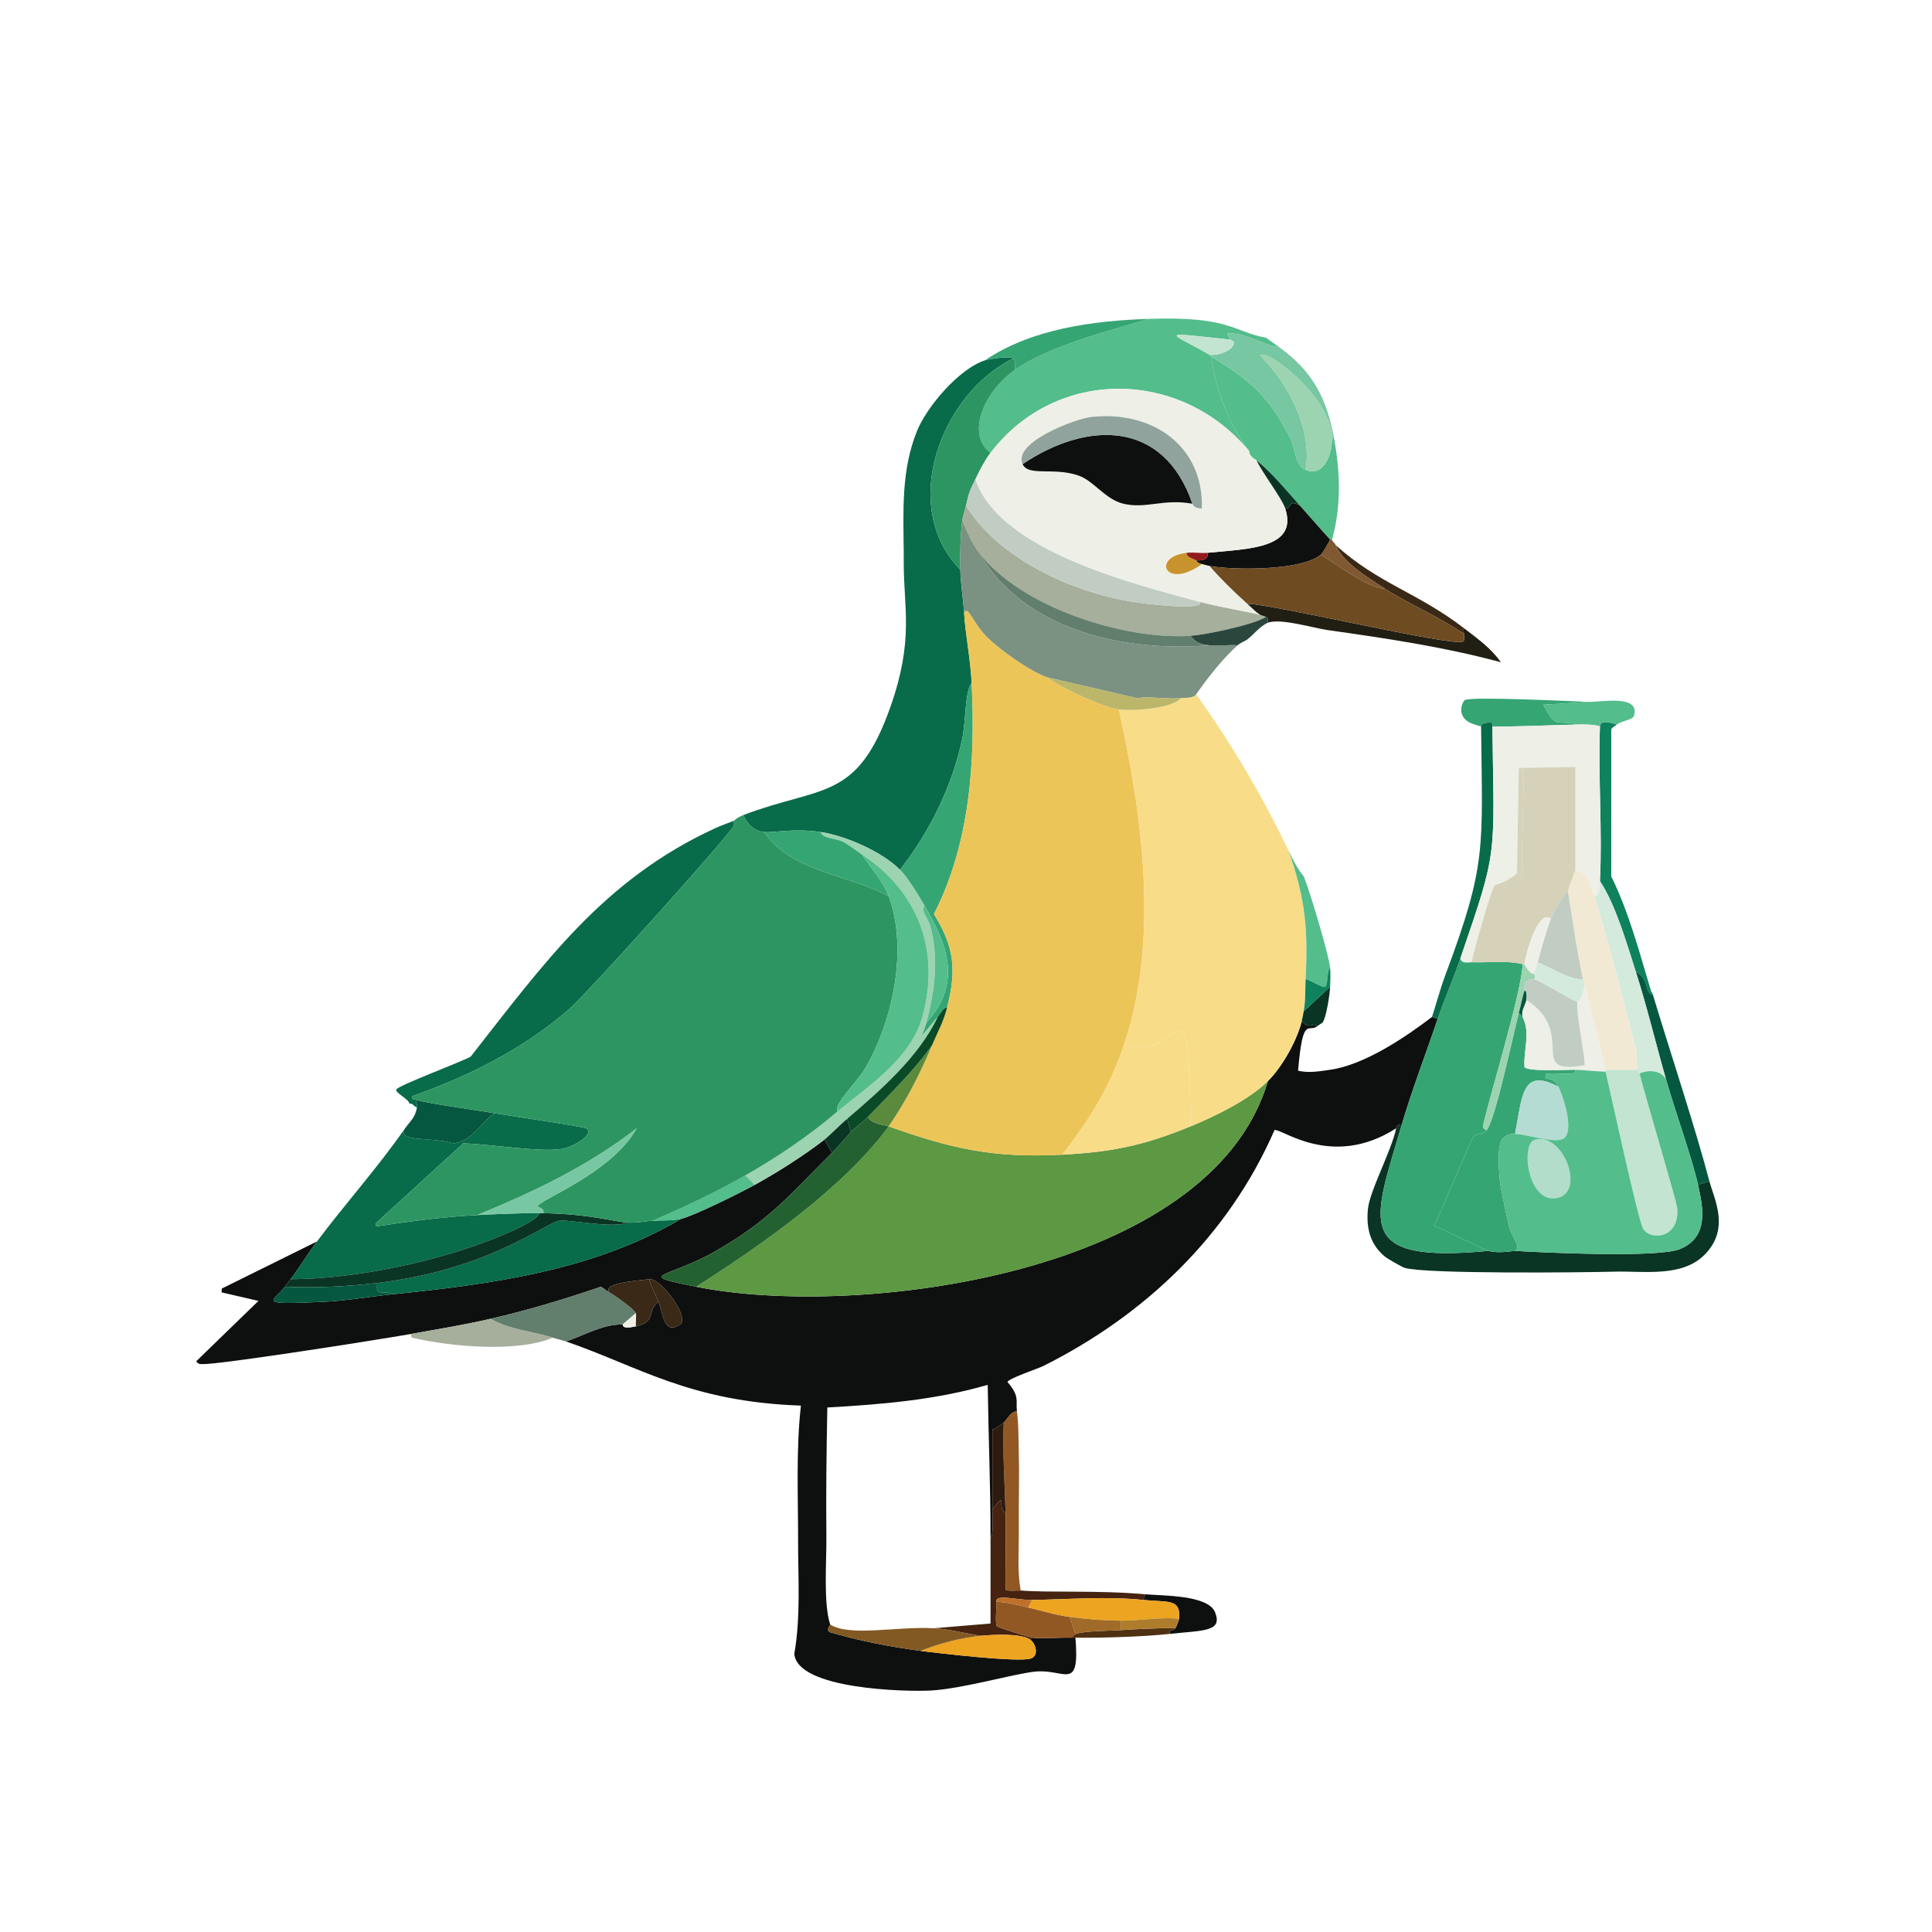
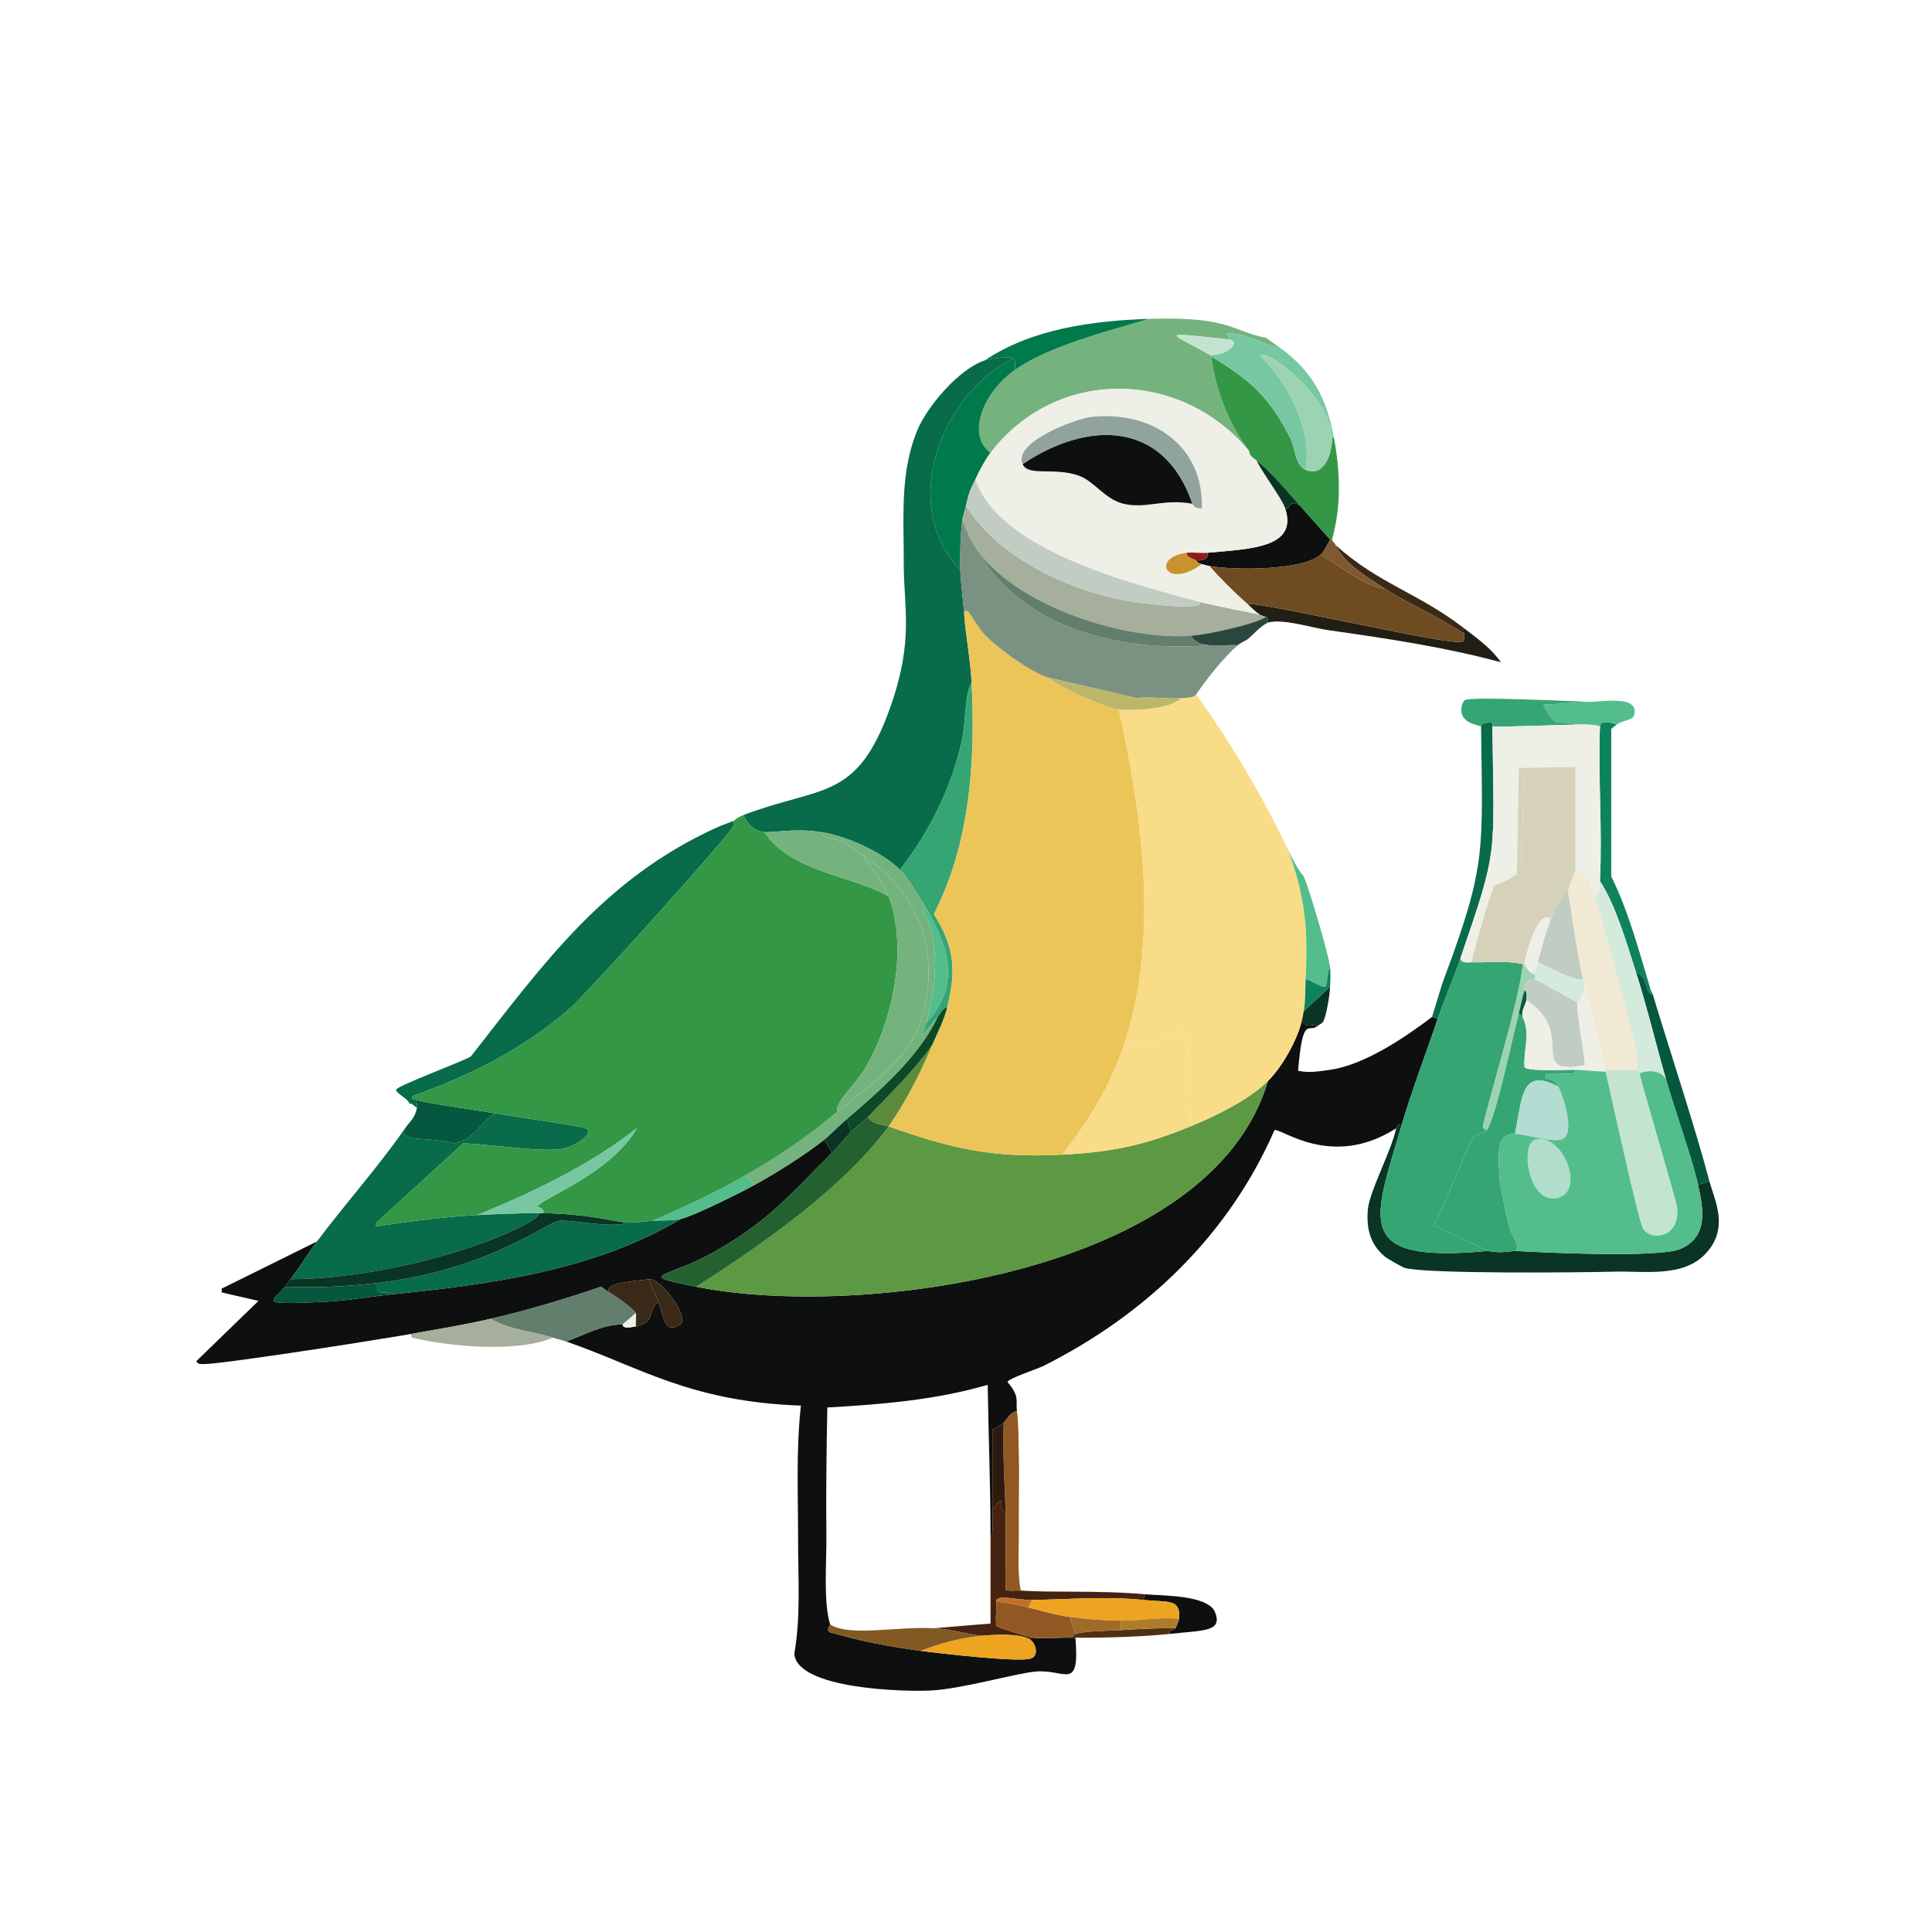
<svg xmlns="http://www.w3.org/2000/svg" id="Layer_1" data-name="Layer 1" viewBox="0 0 1024 1024">
  <g>
    <path d="M762,540c-6.28,18.68-13.44,37.07-19,56-2.47-.41-2.85,1.9-3,2-34.25,22.05-61.47-.52-64.5,1-24.35,55.79-68.35,97.84-122.5,125-2.71,1.36-18.64,6.65-19,8.5,6.66,7.73,4.29,9.92,5,15.5-3.51.3-4.89,4.02-7,6-.36.34-5.01,3.97-6,3.5,0,14.17.01,28.33,0,42.5,0,5.99.71,13.36-1,15,0-.33,0-.67,0-1,0-26.67-1.11-53.33-1.5-80-27.68,8.05-56.39,10.38-85,12-.43,22.66-.75,45.33-.5,68,.15,13.8-1.69,35.4,2,47,.18.58-2.13,2.07-.5,4,15.86,4.67,32.05,7.81,48.5,10,9.42,1.25,52.41,6.28,58.5,4,4.35-1.63,2.37-8.06-.5-10l1-1c3.99.64,14.57-.15,21,0,.67.02,1.33-.01,2,0,2.38,29.14-5.58,16.3-21.5,18-11.69,1.25-38.17,9.05-55,10-13.61.77-71.1-.64-72.5-19.5,3.47-19.6,1.97-40.37,2-60.5.03-23.63-1.13-47.45,1.5-71-59.09-2.05-85.8-20.71-124.5-34,10.37-3.6,19.54-9.17,30-9,.4,0-1.13,2.79,7,1,11.33-2.5,5.47-7.93,12-13,2.62,6.87,2.87,17.66,11.5,12,5.41-3.55-10.32-24.83-16.5-24-10.29,1.18-24.46,2.39-21,7-1.57-.79-2.95-2.13-4.5-3-19.23,6.6-38.67,12.43-58.5,17-14.02,3.23-27.87,5.47-42,8-4.05.73-7.97,1.32-12,2-16.15,2.72-90.29,14.28-98.5,14-1.7-.06-2.33.14-3.5-1.5l33-32q-9.75-2.25-19.5-4.5v-2l50.5-25c-4.79,6.4-9.09,13.55-14,20-1.03,1.35-1.99,2.66-3,4-5.93,7.89-16.48,9.74,20.5,8,12.01-.56,24.48-2.79,36.5-4,52.27-5.28,107.15-12.73,153-40,6.7-1.54,31.34-13.76,39-18,12.45-6.88,25.75-15.32,37-24l4,7c-22.2,21.89-32.31,35.25-61.5,52-25.99,14.91-44.15,12.19-10.5,19,85.36,17.26,272.81-6.34,303-109,7.67-7.61,15.48-21.54,18-32,3.57,5.34,6.59.37,8,3-4.45,3.5-7.46-6.31-10,23.5,5.73,1.34,11.33.3,17-.5,18-2.53,39.61-17.01,54-28l3,1Z" style="fill: #0e100f; stroke-width: 0px;" />
    <path d="M537,190c-38.33,18.77-60.76,78.47-28,112,.17,7.5,1.54,15.47,2,23,.68,11.08,3.38,24.46,4,37-3.63,4.34-2.95,19.7-5,29.5-5.25,25.14-17.27,49.34-33,69.5-9.44-9.57-28.91-18.07-42-20-14.55-2.14-25.24.5-30,0-5.2-.55-8.71-3.78-11-9,41.51-15.82,60.23-6.99,78-57.5,12.38-35.18,7.05-52.02,7-75.5,0-2,.02-4,0-6-.2-21.89-1.43-43.6,7-64.5,5.27-13.07,22.41-33.09,36-37.5,2.09-.68,13.5-2.55,15-1Z" style="fill: #086b49; stroke-width: 0px;" />
-     <path d="M671,179l7,5c-7.23-.74-15.58-6.01-22.5-7-7.72-1.1-4.39.28-3.5,3-39.87-4.28-31.91-4.09-11,8,.06.04-.28.23,1,1,2.28,17.6,9.27,35.77,20,50-36.09-43.44-102.04-44.71-137,1-12.75-9.22-4.28-31.87,13-44,18.2-12.78,49.57-20.57,71-27,43.16-1.46,44.73,6.9,62,10Z" style="fill: #53bd8b; stroke-width: 0px;" />
-     <path d="M609,169c-21.43,6.43-52.8,14.22-71,27-.23-2.17.83-4.1-1-6-1.5-1.55-12.91.32-15,1,24.93-16.84,57.55-21.01,87-22Z" style="fill: #36a574; stroke-width: 0px;" />
+     <path d="M671,179l7,5c-7.23-.74-15.58-6.01-22.5-7-7.72-1.1-4.39.28-3.5,3-39.87-4.28-31.91-4.09-11,8,.06.04-.28.23,1,1,2.28,17.6,9.27,35.77,20,50-36.09-43.44-102.04-44.71-137,1-12.75-9.22-4.28-31.87,13-44,18.2-12.78,49.57-20.57,71-27,43.16-1.46,44.73,6.9,62,10Z" style="fill: #74b37e; stroke-width: 0px;" />
+     <path d="M609,169c-21.43,6.43-52.8,14.22-71,27-.23-2.17.83-4.1-1-6-1.5-1.55-12.91.32-15,1,24.93-16.84,57.55-21.01,87-22Z" style="fill: #00794b; stroke-width: 0px;" />
    <g>
      <path d="M369,682c34.25-21.9,78.09-52.34,102-85,33.77,11.99,55.65,16.89,92,15,26.52-1.38,43.45-4.94,68-15,13.01-5.33,31.02-14.11,41-24-30.19,102.66-217.64,126.26-303,109Z" style="fill: #5d9842; stroke-width: 0px;" />
      <path d="M471,597c-23.91,32.66-67.75,63.1-102,85-33.65-6.81-15.49-4.09,10.5-19,29.19-16.75,39.3-30.11,61.5-52,3.51-3.46,6.58-7.47,10-11,2.7-2.78,6.33-5.2,9-8,2.14,3.87,8.12,3.98,11,5Z" style="fill: #246131; stroke-width: 0px;" />
    </g>
    <g>
      <path d="M323,685c2.34,1.17,13.43,9.04,14,11l-7,6c-10.46-.17-19.63,5.4-30,9-2.36-.81-4.62-1.25-7-2-10.51-3.33-23.12-4.19-33-10,19.83-4.57,39.27-10.4,58.5-17,1.55.87,2.93,2.21,4.5,3Z" style="fill: #627e6d; stroke-width: 0px;" />
      <path d="M260,699c9.88,5.81,22.49,6.67,33,10-18.71,8.01-54.71,4.74-74.5,0-.74-.18-.51-1.33-.5-2,14.13-2.53,27.98-4.77,42-8Z" style="fill: #a6ae9c; stroke-width: 0px;" />
    </g>
    <g>
      <path d="M344,678c1.21,4.14,3.48,8.01,5,12-6.53,5.07-.67,10.5-12,13-.3-2.15.44-5.5,0-7-.57-1.96-11.66-9.83-14-11-3.46-4.61,10.71-5.82,21-7Z" style="fill: #392916; stroke-width: 0px;" />
      <path d="M349,690c-1.52-3.99-3.79-7.86-5-12,6.18-.83,21.91,20.45,16.5,24-8.63,5.66-8.88-5.13-11.5-12Z" style="fill: #392916; stroke-width: 0px;" />
      <path d="M337,703c-8.13,1.79-6.6-.99-7-1l7-6c.44,1.5-.3,4.85,0,7Z" style="fill: #eeefe7; stroke-width: 0px;" />
    </g>
-     <path d="M692,249c10.02,4.3,14.22-9.23,14-17h1c3.37,18.05,4.01,36.14-1,54h-1c-5.46-5.89-10.64-12.02-16-18-7.4-8.25-14.4-16.9-23-24-4.41-2.46-3.81-4.74-4-5-10.73-14.23-17.72-32.4-20-50,21.16,12.68,30.74,21.42,42,43.5,2.63,5.16,2.22,14.02,8,16.5Z" style="fill: #53bd8b; stroke-width: 0px;" />
+     <path d="M692,249c10.02,4.3,14.22-9.23,14-17h1c3.37,18.05,4.01,36.14-1,54h-1c-5.46-5.89-10.64-12.02-16-18-7.4-8.25-14.4-16.9-23-24-4.41-2.46-3.81-4.74-4-5-10.73-14.23-17.72-32.4-20-50,21.16,12.68,30.74,21.42,42,43.5,2.63,5.16,2.22,14.02,8,16.5Z" style="fill: #339746; stroke-width: 0px;" />
    <path d="M678,184c17.83,12.88,25.07,26.96,29,48h-1c-.61-21.9-35.59-48.11-38-43.5,15.01,14.93,27.66,39.13,24,60.5-5.78-2.48-5.37-11.34-8-16.5-11.26-22.08-20.84-30.82-42-43.5-1.28-.77-.94-.96-1-1,4.1.81,12.93-2.17,13-6.5.01-.68-1.96-1.38-2-1.5-.89-2.72-4.22-4.1,3.5-3,6.92.99,15.27,6.26,22.5,7Z" style="fill: #77c7a2; stroke-width: 0px;" />
-     <path d="M538,196c-17.28,12.13-25.75,34.78-13,44-3.06,4-5.81,9.41-8,14-3.17,6.66-3.31,6.5-5,14-.58,2.58-1.65,5.35-2,8-.97,7.4-1.18,18.4-1,26-32.76-33.53-10.33-93.23,28-112,1.83,1.9.77,3.83,1,6Z" style="fill: #2d9561; stroke-width: 0px;" />
+     <path d="M538,196c-17.28,12.13-25.75,34.78-13,44-3.06,4-5.81,9.41-8,14-3.17,6.66-3.31,6.5-5,14-.58,2.58-1.65,5.35-2,8-.97,7.4-1.18,18.4-1,26-32.76-33.53-10.33-93.23,28-112,1.83,1.9.77,3.83,1,6Z" style="fill: #00794b; stroke-width: 0px;" />
    <path d="M502,534c-2.1.03-3.56,3.3-5,5-12.24,14.39-8.09,10.85-6,3,18.89-20.66,11.46-40.99-1-62-3.29-5.55-8.67-14.61-13-19,15.73-20.16,27.75-44.36,33-69.5,2.05-9.8,1.37-25.16,5-29.5,2.06,41.47-.81,84.92-20,122.5,11.09,17.75,11.92,29.97,7,49.5Z" style="fill: #36a574; stroke-width: 0px;" />
    <path d="M652,180c.04.12,2.01.82,2,1.5-.07,4.33-8.9,7.31-13,6.5-20.91-12.09-28.87-12.28,11-8Z" style="fill: #c3e4d0; stroke-width: 0px;" />
    <g>
      <path d="M533,802c.38,13.48-.28,27.02,0,40.5.73,1.03,6.35.37,8,.5,15.33,1.24,41.23-.23,66,2l-1,3c-19.85-2.03-39.2-.27-59,0-8.42.12-19.26-3.37-19,1,.45,2.73-.84,11.54.5,13,.66.72,17.54,5.85,18.5,6l-1,1c-5.09-3.44-19.86-2.59-26-2-8.02-1.09-17.01-3.57-25-4q15-1.25,30-2.5c.02-15.17-.03-30.33,0-45.5,1.71-1.64.99-9.01,1-15,8.48-10.64,1.9-.6,7,2Z" style="fill: #452310; stroke-width: 0px;" />
      <path d="M539,748c1.01,7.93.74,15.11,1,23,.3,9.29,0,18.69,0,28,0,4.67,0,9.33,0,14,.02,9.93-.83,20.17,1,30-1.65-.13-7.27.53-8-.5-.28-13.48.38-27.02,0-40.5-.46-16.01-1.66-31.96-1-48,2.11-1.98,3.49-5.7,7-6Z" style="fill: #925824; stroke-width: 0px;" />
      <path d="M620,866c-.46-2.95,1.62-1.12,3-3,.42-.57,1.97-4.63,2-5,.76-10.84-5.58-8.63-19-10l1-3c8.94.8,33.31.29,37,9.5,4.19,10.46-6.21,9.56-24,11.5Z" style="fill: #0e100f; stroke-width: 0px;" />
      <path d="M623,863c-1.38,1.88-3.46.05-3,3-13.55,1.48-36.15,2.21-50,2-.67-.01-1.33.02-2,0,.1-.47,1.86-1.96,2-2,5.37-1.63,17.67-1.61,24-2,9.64-.59,19.33-1.17,29-1Z" style="fill: #503012; stroke-width: 0px;" />
      <path d="M545,852c7.47,1.77,14.31,3.94,22,5l3,9c-.14.04-1.9,1.53-2,2-6.43-.15-17.01.64-21,0-.96-.15-17.84-5.28-18.5-6-1.34-1.46-.05-10.27-.5-13,5.79.15,11.41,1.68,17,3Z" style="fill: #925824; stroke-width: 0px;" />
      <g>
        <path d="M546,869c2.87,1.94,4.85,8.37.5,10-6.09,2.28-49.08-2.75-58.5-4,10.04-4,21.26-6.97,32-8,6.14-.59,20.91-1.44,26,2Z" style="fill: #eda421; stroke-width: 0px;" />
        <path d="M495,863c7.99.43,16.98,2.91,25,4-10.74,1.03-21.96,4-32,8-16.45-2.19-32.64-5.33-48.5-10-1.63-1.93.68-3.42.5-4,10.45,6.63,34.97.91,55,2Z" style="fill: #825923; stroke-width: 0px;" />
      </g>
      <path d="M532,754c-.66,16.04.54,31.99,1,48-5.1-2.6,1.48-12.64-7-2,.01-14.17,0-28.33,0-42.5.99.47,5.64-3.16,6-3.5Z" style="fill: #2e1b0f; stroke-width: 0px;" />
      <path d="M606,848c13.42,1.37,19.76-.84,19,10-10.23-1.04-20.99,1.05-31,1-8.93-.05-18.15-.79-27-2-7.69-1.06-14.53-3.23-22-5l2-4c19.8-.27,39.15-2.03,59,0Z" style="fill: #eda421; stroke-width: 0px;" />
      <path d="M547,848l-2,4c-5.59-1.32-11.21-2.85-17-3-.26-4.37,10.58-.88,19-1Z" style="fill: #bf7029; stroke-width: 0px;" />
      <path d="M625,858c-.03.37-1.58,4.43-2,5-9.67-.17-19.36.41-29,1v-5c10.01.05,20.77-2.04,31-1Z" style="fill: #ad7d2c; stroke-width: 0px;" />
      <path d="M594,859v5c-6.33.39-18.63.37-24,2l-3-9c8.85,1.21,18.07,1.95,27,2Z" style="fill: #a06a28; stroke-width: 0px;" />
    </g>
    <g>
      <path d="M555,359c7.11,5.58,30.3,16.07,38,17,12.5,56.12,21.43,121.62,3,177-7.61,22.87-18.25,40.16-33,59-36.35,1.89-58.23-3.01-92-15,9.49-13.75,16.55-27.75,23-43,2.95-6.98,6.1-12.46,8-20,4.92-19.53,4.09-31.75-7-49.5,19.19-37.58,22.06-81.03,20-122.5-.62-12.54-3.32-25.92-4-37,1.88-4.9,4.6,5.11,12,12.5,7.03,7.01,22.65,18.13,32,21.5Z" style="fill: #ecc559; stroke-width: 0px;" />
      <g>
        <path d="M683,451c8.84,25.07,10.37,41.62,9,68-.33,6.26.13,10.41-1,17-.3,1.73-.59,3.3-1,5-2.52,10.46-10.33,24.39-18,32-9.98,9.89-27.99,18.67-41,24-.67-88.91-6.99-30.64-35-44,18.43-55.38,9.5-120.88-3-177,7.72.94,27.73-.31,33-6,2.25-.21,6.53.13,8-2,18.58,25.94,35.27,54.2,49,83Z" style="fill: #f8dc88; stroke-width: 0px;" />
        <path d="M631,597c-24.55,10.06-41.48,13.62-68,15,14.75-18.84,25.39-36.13,33-59,28.01,13.36,34.33-44.91,35,44Z" style="fill: #f8dc88; stroke-width: 0px;" />
      </g>
    </g>
    <g>
      <path d="M701,542c-.11.15-2.35,1.49-3,2-1.41-2.63-4.43,2.34-8-3,.41-1.7.7-3.27,1-5l14-13c-.19,4.06-2.03,16.32-4,19Z" style="fill: #0a3424; stroke-width: 0px;" />
      <path d="M705,513c-1.76,1.38-1.16,9.01-2.5,10-1.28.94-8.56-3.86-10.5-4,1.37-26.38-.16-42.93-9-68,5.37,11.26,7.69,12.78,8,13.5,2.92,6.68,13.43,41.92,14,48.5Z" style="fill: #53bd8b; stroke-width: 0px;" />
      <path d="M705,523l-14,13c1.13-6.59.67-10.74,1-17,1.94.14,9.22,4.94,10.5,4,1.34-.99.74-8.62,2.5-10,.26,2.97.14,6.96,0,10Z" style="fill: #0e825d; stroke-width: 0px;" />
    </g>
    <path d="M471,597c-2.88-1.02-8.86-1.13-11-5,11.74-12.33,24.09-24.03,34-38-6.45,15.25-13.51,29.25-23,43Z" style="fill: #5b8a3d; stroke-width: 0px;" />
    <g>
      <path d="M253,644c9.59-.51,23.61-1.1,33-1-1.39,3.92-15.32,9.85-20.5,12-32.22,13.4-76.62,22.86-111.5,23,4.91-6.45,9.21-13.6,14-20,14.91-19.89,31.75-38.62,46-59-1.54,6.46,12.74,3.31,26.5,7,9.66-1.25,14.16-10.5,21.5-16,8.82,1.53,45.55,6.8,48.5,8,5.39,2.18-5.74,9.9-13,11-11.67,1.76-38.15-2.64-52-3l-46.5,42.5.5,1.5c17.52-2.68,35.83-5.07,53.5-6Z" style="fill: #086b49; stroke-width: 0px;" />
      <path d="M389,435c-.12.92.21,2.07,0,2.5-2.93,5.86-77.85,89.14-87.5,97.5-24.36,21.09-52.78,35.28-83,46-.88,1.97,1.82,1.75,2.5,2-1.6,2.87.66.45,0,4-1.27-.36-1.74-1.51-3-2-.29-.11-.72.12-1,0-.17-2.41-7.59-5.71-7-7.5.68-2.05,35.01-14.83,39.5-17.5,39.03-49.72,70.35-93.78,129.5-121,3.38-1.55,6.61-2.62,10-4Z" style="fill: #086b49; stroke-width: 0px;" />
      <path d="M262,590c-7.34,5.5-11.84,14.75-21.5,16-13.76-3.69-28.04-.54-26.5-7,3.72-5.32,5.94-6.33,7-12,.66-3.55-1.6-1.13,0-4,4.51,1.66,32.13,5.46,41,7Z" style="fill: #05583f; stroke-width: 0px;" />
      <path d="M361,646c-45.85,27.27-100.73,34.72-153,40-4.64-2.85-9.25,2.19-8-6,59.1-6.99,89.55-32.11,96.5-33,5.46-.7,28.1,4.26,36.5,1,4.61.25,8.6-.75,13-1,5.15-.3,9.85.19,15-1Z" style="fill: #086b49; stroke-width: 0px;" />
-       <path d="M477,461c4.33,4.39,9.71,13.45,13,19-2.38,2.38,2.15,7.38,3,10.5,4.7,17.27,2.55,34.45-2,51.5-2.09,7.85-6.24,11.39,6-3-9.77,20.89-30.49,39.08-48,54-3.99,3.4-9.55,9.11-12,11-11.25,8.68-24.55,17.12-37,24l-5-5c17.33-9.88,33.84-21.05,49-34,17.88-14.57,38.91-28.26,45-50.5,9.4-34.33-2.18-65.86-32-85.5-3.1-2.04-7.92-5.77-10.5-7-3.37-1.6-10.92-1.68-11.5-5,13.09,1.93,32.56,10.43,42,20Z" style="fill: #9cd3b0; stroke-width: 0px;" />
+       <path d="M477,461c4.33,4.39,9.71,13.45,13,19-2.38,2.38,2.15,7.38,3,10.5,4.7,17.27,2.55,34.45-2,51.5-2.09,7.85-6.24,11.39,6-3-9.77,20.89-30.49,39.08-48,54-3.99,3.4-9.55,9.11-12,11-11.25,8.68-24.55,17.12-37,24l-5-5c17.33-9.88,33.84-21.05,49-34,17.88-14.57,38.91-28.26,45-50.5,9.4-34.33-2.18-65.86-32-85.5-3.1-2.04-7.92-5.77-10.5-7-3.37-1.6-10.92-1.68-11.5-5,13.09,1.93,32.56,10.43,42,20Z" style="fill: #74b37e; stroke-width: 0px;" />
      <path d="M288,643c25.1.47,37.18,4.58,45,5-8.4,3.26-31.04-1.7-36.5-1-6.95.89-37.4,26.01-96.5,33-16.08,1.9-32.8,2.7-49,2,1.01-1.34,1.97-2.65,3-4,34.88-.14,79.28-9.6,111.5-23,5.18-2.15,19.11-8.08,20.5-12,.67,0,1.33-.01,2,0Z" style="fill: #0a3424; stroke-width: 0px;" />
      <path d="M200,680c-1.25,8.19,3.36,3.15,8,6-12.02,1.21-24.49,3.44-36.5,4-36.98,1.74-26.43-.11-20.5-8,16.2.7,32.92-.1,49-2Z" style="fill: #05583f; stroke-width: 0px;" />
      <path d="M400,628c-7.66,4.24-32.3,16.46-39,18-5.15,1.19-9.85.7-15,1,16.86-7.34,32.99-14.87,49-24l5,5Z" style="fill: #53bd8b; stroke-width: 0px;" />
      <path d="M451,600c-3.42,3.53-6.49,7.54-10,11l-4-7c2.45-1.89,8.01-7.6,12-11l2,7Z" style="fill: #0a3424; stroke-width: 0px;" />
-       <path d="M405,441c15,21.51,44.45,22.25,66,34,10.3,27.72,2.34,65.37-12,90.5-4.83,8.46-17.43,19.73-15,23.5-15.16,12.95-31.67,24.12-49,34-16.01,9.13-32.14,16.66-49,24-4.4.25-8.39,1.25-13,1-7.82-.42-19.9-4.53-45-5,.49-2.94-2.99-3.07-3-3.5-.11-3.37,38.75-17.14,52.5-41.5-25.53,19.93-54.72,33.75-84.5,46-17.67.93-35.98,3.32-53.5,6l-.5-1.5,46.5-42.5c13.85.36,40.33,4.76,52,3,7.26-1.1,18.39-8.82,13-11-2.95-1.2-39.68-6.47-48.5-8-8.87-1.54-36.49-5.34-41-7-.68-.25-3.38-.03-2.5-2,30.22-10.72,58.64-24.91,83-46,9.65-8.36,84.57-91.64,87.5-97.5.21-.43-.12-1.58,0-2.5.27-.11,1.54-1.68,5-3,2.29,5.22,5.8,8.45,11,9Z" style="fill: #2d9561; stroke-width: 0px;" />
+       <path d="M405,441c15,21.51,44.45,22.25,66,34,10.3,27.72,2.34,65.37-12,90.5-4.83,8.46-17.43,19.73-15,23.5-15.16,12.95-31.67,24.12-49,34-16.01,9.13-32.14,16.66-49,24-4.4.25-8.39,1.25-13,1-7.82-.42-19.9-4.53-45-5,.49-2.94-2.99-3.07-3-3.5-.11-3.37,38.75-17.14,52.5-41.5-25.53,19.93-54.72,33.75-84.5,46-17.67.93-35.98,3.32-53.5,6l-.5-1.5,46.5-42.5c13.85.36,40.33,4.76,52,3,7.26-1.1,18.39-8.82,13-11-2.95-1.2-39.68-6.47-48.5-8-8.87-1.54-36.49-5.34-41-7-.68-.25-3.38-.03-2.5-2,30.22-10.72,58.64-24.91,83-46,9.65-8.36,84.57-91.64,87.5-97.5.21-.43-.12-1.58,0-2.5.27-.11,1.54-1.68,5-3,2.29,5.22,5.8,8.45,11,9Z" style="fill: #339746; stroke-width: 0px;" />
      <path d="M288,643c-.67-.01-1.33,0-2,0-9.39-.1-23.41.49-33,1,29.78-12.25,58.97-26.07,84.5-46-13.75,24.36-52.61,38.13-52.5,41.5.01.43,3.49.56,3,3.5Z" style="fill: #77c7a2; stroke-width: 0px;" />
-       <path d="M435,441c.58,3.32,8.13,3.4,11.5,5,2.58,1.23,7.4,4.96,10.5,7,4.63,7.4,10.88,13.61,14,22-21.55-11.75-51-12.49-66-34,4.76.5,15.45-2.14,30,0Z" style="fill: #36a574; stroke-width: 0px;" />
+       <path d="M435,441c.58,3.32,8.13,3.4,11.5,5,2.58,1.23,7.4,4.96,10.5,7,4.63,7.4,10.88,13.61,14,22-21.55-11.75-51-12.49-66-34,4.76.5,15.45-2.14,30,0Z" style="fill: #74b37e; stroke-width: 0px;" />
      <path d="M502,534c-1.9,7.54-5.05,13.02-8,20-9.91,13.97-22.26,25.67-34,38-2.67,2.8-6.3,5.22-9,8l-2-7c17.51-14.92,38.23-33.11,48-54,1.44-1.7,2.9-4.97,5-5Z" style="fill: #0a4a27; stroke-width: 0px;" />
-       <path d="M444,589c-2.43-3.77,10.17-15.04,15-23.5,14.34-25.13,22.3-62.78,12-90.5-3.12-8.39-9.37-14.6-14-22,29.82,19.64,41.4,51.17,32,85.5-6.09,22.24-27.12,35.93-45,50.5Z" style="fill: #53bd8b; stroke-width: 0px;" />
+       <path d="M444,589c-2.43-3.77,10.17-15.04,15-23.5,14.34-25.13,22.3-62.78,12-90.5-3.12-8.39-9.37-14.6-14-22,29.82,19.64,41.4,51.17,32,85.5-6.09,22.24-27.12,35.93-45,50.5Z" style="fill: #74b37e; stroke-width: 0px;" />
      <path d="M491,542c4.55-17.05,6.7-34.23,2-51.5-.85-3.12-5.38-8.12-3-10.5,12.46,21.01,19.89,41.34,1,62Z" style="fill: #53bd8b; stroke-width: 0px;" />
    </g>
    <path d="M706,232c.22,7.77-3.98,21.3-14,17,3.66-21.37-8.99-45.57-24-60.5,2.41-4.61,37.39,21.6,38,43.5Z" style="fill: #9cd3b0; stroke-width: 0px;" />
    <g>
      <g>
        <path d="M776,336c.2-.87-1.68-.88,0-3,6.96,5.35,14.41,10.66,19.5,18-29.99-8.09-60.78-12.67-91.5-17-8.42-1.19-24.61-6.35-32-4,.15-1.8.28-1.94-1-3-.12-.1-2.38-.8-3-1-2.66-1.68-4.69-3.94-7-6,13.92.17,109.56,23.06,114.5,20,1.04-.65.25-2.9.5-4Z" style="fill: #211e13; stroke-width: 0px;" />
        <path d="M776,333c-1.68,2.12.2,2.13,0,3-12.63-8.74-29.82-16.15-42-24-8.89-5.73-22.09-13.73-26-23,22.93,20.59,43.03,24.83,68,44Z" style="fill: #392916; stroke-width: 0px;" />
        <path d="M708,289c3.91,9.27,17.11,17.27,26,23-9.38-.34-24.28-12.37-34-18,1.33-1.14,3.79-5.95,5-8h1c.06.99,1.41,1.61,2,3Z" style="fill: #805932; stroke-width: 0px;" />
        <path d="M689,268c5.36,5.98,10.54,12.11,16,18-1.21,2.05-3.67,6.86-5,8-10,8.57-46.1,8.28-59,6-1.37-.24-2.66-.64-4-1-2.98-.79-2.74-1.86-3-2,3.17.21,6.78-.38,6-4,21.78-2.15,48.59-2.18,41-24,3.37,2.31,1.17-5.19,8-1Z" style="fill: #0e100f; stroke-width: 0px;" />
        <path d="M734,312c12.18,7.85,29.37,15.26,42,24-.25,1.1.54,3.35-.5,4-4.94,3.06-100.58-19.83-114.5-20-7.04-6.28-13.78-12.9-20-20,12.9,2.28,49,2.57,59-6,9.72,5.63,24.62,17.66,34,18Z" style="fill: #6f4b21; stroke-width: 0px;" />
      </g>
      <path d="M636,319c10.67,2.89,26.86,5.38,32,7,.62.2,2.88.9,3,1-6.97,4.31-32.3,9.5-40,10-34.97,2.27-89.99-15.07-112-44-4.32-5.68-6.04-10.77-9-17,.35-2.65,1.42-5.42,2-8,17.6,28.43,56.38,45.85,88.5,51,8.85,1.42,38.28,4.64,35.5,0Z" style="fill: #a6ae9c; stroke-width: 0px;" />
      <g>
        <path d="M519,293c23.83,41.27,77.37,52.76,122,49,4.45.59,10.3-.43,15,0-7.56,6.62-16.23,17.6-22,26-1.47,2.13-5.75,1.79-8,2-7.76.71-15.76-1.01-23.5,0q-23.75-5.5-47.5-11c-9.35-3.37-24.97-14.49-32-21.5-7.4-7.39-10.12-17.4-12-12.5-.46-7.53-1.83-15.5-2-23-.18-7.6.03-18.6,1-26,2.96,6.23,4.68,11.32,9,17Z" style="fill: #7b9181; stroke-width: 0px;" />
        <path d="M626,370c-5.27,5.69-25.28,6.94-33,6-7.7-.93-30.89-11.42-38-17q23.75,5.5,47.5,11c7.74-1.01,15.74.71,23.5,0Z" style="fill: #bbb66a; stroke-width: 0px;" />
        <path d="M672,330c-4.29,2.05-7.51,6.28-11,9-1,.78-3.2,1.43-5,3-4.7-.43-10.55.59-15,0-4.82-.64-6.72-.93-10-5,7.7-.5,33.03-5.69,40-10,1.28,1.06,1.15,1.2,1,3Z" style="fill: #2b473d; stroke-width: 0px;" />
        <path d="M631,337c3.28,4.07,5.18,4.36,10,5-44.63,3.76-98.17-7.73-122-49,22.01,28.93,77.03,46.27,112,44Z" style="fill: #627e6d; stroke-width: 0px;" />
      </g>
      <path d="M636,319c2.78,4.64-26.65,1.42-35.5,0-32.12-5.15-70.9-22.57-88.5-51,1.69-7.5,1.83-7.34,5-14,12.67,37.74,82.66,55.17,119,65Z" style="fill: #c1cdc3; stroke-width: 0px;" />
      <g>
        <path d="M662,239c.19.26-.41,2.54,4,5,2.96,6.4,13.24,19.92,15,25,7.59,21.82-19.22,21.85-41,24-3.55.35-7.49-.41-11,0-18.92,2.21-11.35,19.96,8,6,1.34.36,2.63.76,4,1,6.22,7.1,12.96,13.72,20,20,2.31,2.06,4.34,4.32,7,6-5.14-1.62-21.33-4.11-32-7-36.34-9.83-106.33-27.26-119-65,2.19-4.59,4.94-10,8-14,34.96-45.71,100.91-44.44,137-1Z" style="fill: #eeefe7; stroke-width: 0px;" />
        <g>
          <path d="M689,268c-6.83-4.19-4.63,3.31-8,1-1.76-5.08-12.04-18.6-15-25,8.6,7.1,15.6,15.75,23,24Z" style="fill: #0a3424; stroke-width: 0px;" />
          <path d="M632,267c-15.36-2.82-24.46,2.84-36.5,0-9.88-2.33-15.55-12.11-24-15-13.16-4.5-26.47.67-29.5-6,34.53-23.25,74.87-23.35,90,21Z" style="fill: #0e100f; stroke-width: 0px;" />
          <path d="M632,267c-15.13-44.35-55.47-44.25-90-21-5.25-11.56,27.96-24.07,36.5-25,31.78-3.46,59.47,14.85,58.5,48.5-4.77-.06-4.73-2.45-5-2.5Z" style="fill: #90a39d; stroke-width: 0px;" />
          <path d="M629,293c-.37,2.33,3.19,2.98,5,4,.26.14.02,1.21,3,2-19.35,13.96-26.92-3.79-8-6Z" style="fill: #c8932c; stroke-width: 0px;" />
          <path d="M640,293c.78,3.62-2.83,4.21-6,4-1.81-1.02-5.37-1.67-5-4,3.51-.41,7.45.35,11,0Z" style="fill: #911a1d; stroke-width: 0px;" />
        </g>
      </g>
    </g>
  </g>
  <g>
    <path d="M743,596c-15.2,51.71-26.45,73.81,46,67,5.08,1.54,13.22-.05,14,0,16.03.94,75.99,3.79,87.5-1,15.44-6.43,12.16-22.02,9.5-34l6-2c2.53,9.63,11.14,25.21-2.5,39-11.99,12.12-32.1,8.6-47.5,9-18.5.49-100.69,1.28-111.5-2-1.28-.39-9.09-4.83-10.5-6-7.89-6.52-9.89-15.15-9-25,.87-9.68,12.64-31.31,15-43,.15-.1.53-2.41,3-2Z" style="fill: #0a3424; stroke-width: 0px;" />
    <path d="M857,384c-.94.82-2.28,1.36-3,2.5v78c9.42,19.2,14.85,40.06,21,60.5.25.85.74,1.15,1,2-4.37.23-1.72-8.67-9-12-4.74-14.83-10.81-35.82-19-48,1.35-27.2-1.01-54.76,0-82,.53-.04-1.08-4.36,9-1Z" style="fill: #0e825d; stroke-width: 0px;" />
    <path d="M876,527c9.09,30.19,22.6,70.87,30,99l-6,2c-3.12-14.07-12.16-39.09-17-56-5.42-18.92-10-38.24-16-57,7.28,3.33,4.63,12.23,9,12Z" style="fill: #05583f; stroke-width: 0px;" />
    <path d="M780,510c8.94.31,18.18-1.06,27,1-.04,14.18-21.08,82.05-21,86.5,0,.19,1.39,1.6,2,1.5-1.86,2.34-5.37,1.66-7,3.5-1.71,1.93-17.37,40.81-21,47,6.34,2.82,26.1,12.62,29,13.5-72.45,6.81-61.2-15.29-46-67,5.56-18.93,12.72-37.32,19-56,3.61-10.74,8.3-21.22,12-32,.96,2.91,3.77,1.92,6,2Z" style="fill: #36a574; stroke-width: 0px;" />
    <path d="M791,385c.88,70.59,3.18,64.16-17,123-3.7,10.78-8.39,21.26-12,32l-3-1c2.36-7.26,4.33-14.86,7-22,22.11-59.13,19.7-66.81,19-132,.32.04-.7-2.33,5.5-2,.82.04.4,2,.5,2Z" style="fill: #086b49; stroke-width: 0px;" />
    <path d="M842,372q-12,.75-24,1.5c7.15,13.37,5.98,7.77,19,10.5-12.21.21-36.6,1.39-46,1-.1,0,.32-1.96-.5-2-6.2-.33-5.18,2.04-5.5,2-.82-.1-4.87-1.42-6-2-7.35-3.77-3.8-11.42-2.5-12,4.32-1.91,56.45.69,65.5,1Z" style="fill: #36a574; stroke-width: 0px;" />
    <path d="M857,384c-10.08-3.36-8.47.96-9,1-.55.04-1.67-1.16-11-1-13.02-2.73-11.85,2.87-19-10.5q12-.75,24-1.5c6.52.22,27.6-4.18,24,7.5-.61,1.98-6.92,2.69-9,4.5Z" style="fill: #53bd8b; stroke-width: 0px;" />
    <path d="M807,539c4.36,8.53.44,17.39,1,26.5,1.16,2.62,22.58,1.38,27,1.5,1.01,3.48-6.87,1.53-15.5,2-1.81,5.36,2.93-.06,6.5,7-19.51-10.44-19.14,5.11-23,25-8.82-.1-9.58,6.28-8,25.5.17,2.11,4,20.42,5,24,1.52,5.46,6.66,10.81,3,12.5-.78-.05-8.92,1.54-14,0-2.9-.88-22.66-10.68-29-13.5,3.63-6.19,19.29-45.07,21-47,1.63-1.84,5.14-1.16,7-3.5,4.64-5.83,14.1-51.25,17-62,.47.07,1.94,1.87,2,2Z" style="fill: #36a574; stroke-width: 0px;" />
    <path d="M837,384c9.33-.16,10.45,1.04,11,1-1.01,27.24,1.35,54.8,0,82-.07,1.34.44,7.88-3,8-2.27-5.87-2.69-11.4-10-14v-54.5q-15,.25-30,.5l-1,56c-6.58,5.4-11.1,5.48-12,6.5-1.4,1.59-11.16,35.09-12,40.5-2.23-.08-5.04.91-6-2,20.18-58.84,17.88-52.41,17-123,9.4.39,33.79-.79,46-1Z" style="fill: #eeefe7; stroke-width: 0px;" />
    <path d="M867,515c6,18.76,10.58,38.08,16,57-2.76-4.74-9.27-5.18-14-3-.03-.11-.31.76-1-2-.66-2.63-.23-8.49-1-11.5-4.08-15.88-18.52-71.47-22-80.5,3.44-.12,2.93-6.66,3-8,8.19,12.18,14.26,33.17,19,48Z" style="fill: #d3eadd; stroke-width: 0px;" />
    <path d="M813,516c-.19.88,1.67.87,0,3-6.14-.13-4.86,5.58-5,6-1.05,3.17-1.99,8.26-3,12-2.9,10.75-12.36,56.17-17,62-.61.1-2-1.31-2-1.5-.08-4.45,20.96-72.32,21-86.5h1c.04.35,3.18,5.79,5,5Z" style="fill: #9cd3b0; stroke-width: 0px;" />
    <path d="M868,567c.69,2.76.97,1.89,1,2,2.93,11.71,19.71,67.8,20,71.5,1.19,15.42-13.34,17.41-18,11-2.53-3.47-17.4-72.5-20-83.5-.07-.32.07-.68,0-1h17Z" style="fill: #c3e4d0; stroke-width: 0px;" />
    <path d="M851,567c.07.32-.07.68,0,1-5.37-.08-10.62-.85-16-1-4.42-.12-25.84,1.12-27-1.5-.56-9.11,3.36-17.97-1-26.5-.95-3.36,1.41-6.13,2-9,27.53,17.72-.73,40.52,31,34.5-.54-8.38-4.67-27.79-4-33.5.06-.54,1.97,1.05,4-9,3.3,15.01,7.47,30.01,11,45Z" style="fill: #eeefe7; stroke-width: 0px;" />
    <path d="M826,576c2.71,5.35,9.4,25.84,1.5,28-5.75,1.57-18.86-2.94-24.5-3,3.86-19.89,3.49-35.44,23-25Z" style="fill: #b4dcd3; stroke-width: 0px;" />
    <g>
      <path d="M851,568c2.6,11,17.47,80.03,20,83.5,4.66,6.41,19.19,4.42,18-11-.29-3.7-17.07-59.79-20-71.5,4.73-2.18,11.24-1.74,14,3,4.84,16.91,13.88,41.93,17,56,2.66,11.98,5.94,27.57-9.5,34-11.51,4.79-71.47,1.94-87.5,1,3.66-1.69-1.48-7.04-3-12.5-1-3.58-4.83-21.89-5-24-1.58-19.22-.82-25.6,8-25.5,5.64.06,18.75,4.57,24.5,3,7.9-2.16,1.21-22.65-1.5-28-3.57-7.06-8.31-1.64-6.5-7,8.63-.47,16.51,1.48,15.5-2,5.38.15,10.63.92,16,1Z" style="fill: #53bd8b; stroke-width: 0px;" />
      <path d="M813.5,604c15.05-4.11,27.11,27.69,12,31-15.88,3.48-19.83-28.86-12-31Z" style="fill: #b1ddca; stroke-width: 0px;" />
    </g>
    <path d="M809,530c-.59,2.87-2.95,5.64-2,9-.06-.13-1.53-1.93-2-2,1.01-3.74,1.95-8.83,3-12,1.3-.17,1.32,3.41,1,5Z" style="fill: #05583f; stroke-width: 0px;" />
    <path d="M845,475c3.48,9.03,17.92,64.62,22,80.5.77,3.01.34,8.87,1,11.5h-17c-3.53-14.99-7.7-29.99-11-45-.82-3.74-.97-2.85-1-3-3.36-15.49-5.45-31.36-8-47l4-11c7.31,2.6,7.73,8.13,10,14Z" style="fill: #f2e9d4; stroke-width: 0px;" />
    <g>
      <path d="M835,461l-4,11c-3.86,4.42-6.84,9.58-9,15-7.3-5.96-14.18,22.47-14,24h-1c-8.82-2.06-18.06-.69-27-1,.84-5.41,10.6-38.91,12-40.5.9-1.02,5.42-1.1,12-6.5.49-.4,1.75,2.07,3,.5-1.05-12.67,1.42-50.04,0-56-.18-.74-1.33-.51-2-.5q15-.25,30-.5v54.5Z" style="fill: #d5d2b9; stroke-width: 0px;" />
      <path d="M804,463l1-56c.67,0,1.82-.24,2,.5,1.42,5.96-1.05,43.33,0,56-1.25,1.57-2.51-.9-3-.5Z" style="fill: #d5d2b9; stroke-width: 0px;" />
    </g>
    <path d="M839,519c-5.82.81-17.31-6.12-24-9,1.78-6.82,4.46-16.64,7-23,2.16-5.42,5.14-10.58,9-15,2.55,15.64,4.64,31.51,8,47Z" style="fill: #c1cdc3; stroke-width: 0px;" />
    <path d="M822,487c-2.54,6.36-5.22,16.18-7,23-.62,2.38-1.93,5.69-2,6-1.82.79-4.96-4.65-5-5-.18-1.53,6.7-29.96,14-24Z" style="fill: #eeefe7; stroke-width: 0px;" />
    <path d="M813,519c2.28.05,18.33,10.32,23,12-.67,5.71,3.46,25.12,4,33.5-31.73,6.02-3.47-16.78-31-34.5.32-1.59.3-5.17-1-5,.14-.42-1.14-6.13,5-6Z" style="fill: #c1cdc3; stroke-width: 0px;" />
    <path d="M839,519c.03.15.18-.74,1,3-2.03,10.05-3.94,8.46-4,9-4.67-1.68-20.72-11.95-23-12,1.67-2.13-.19-2.12,0-3,.07-.31,1.38-3.62,2-6,6.69,2.88,18.18,9.81,24,9Z" style="fill: #d3eadd; stroke-width: 0px;" />
  </g>
</svg>
